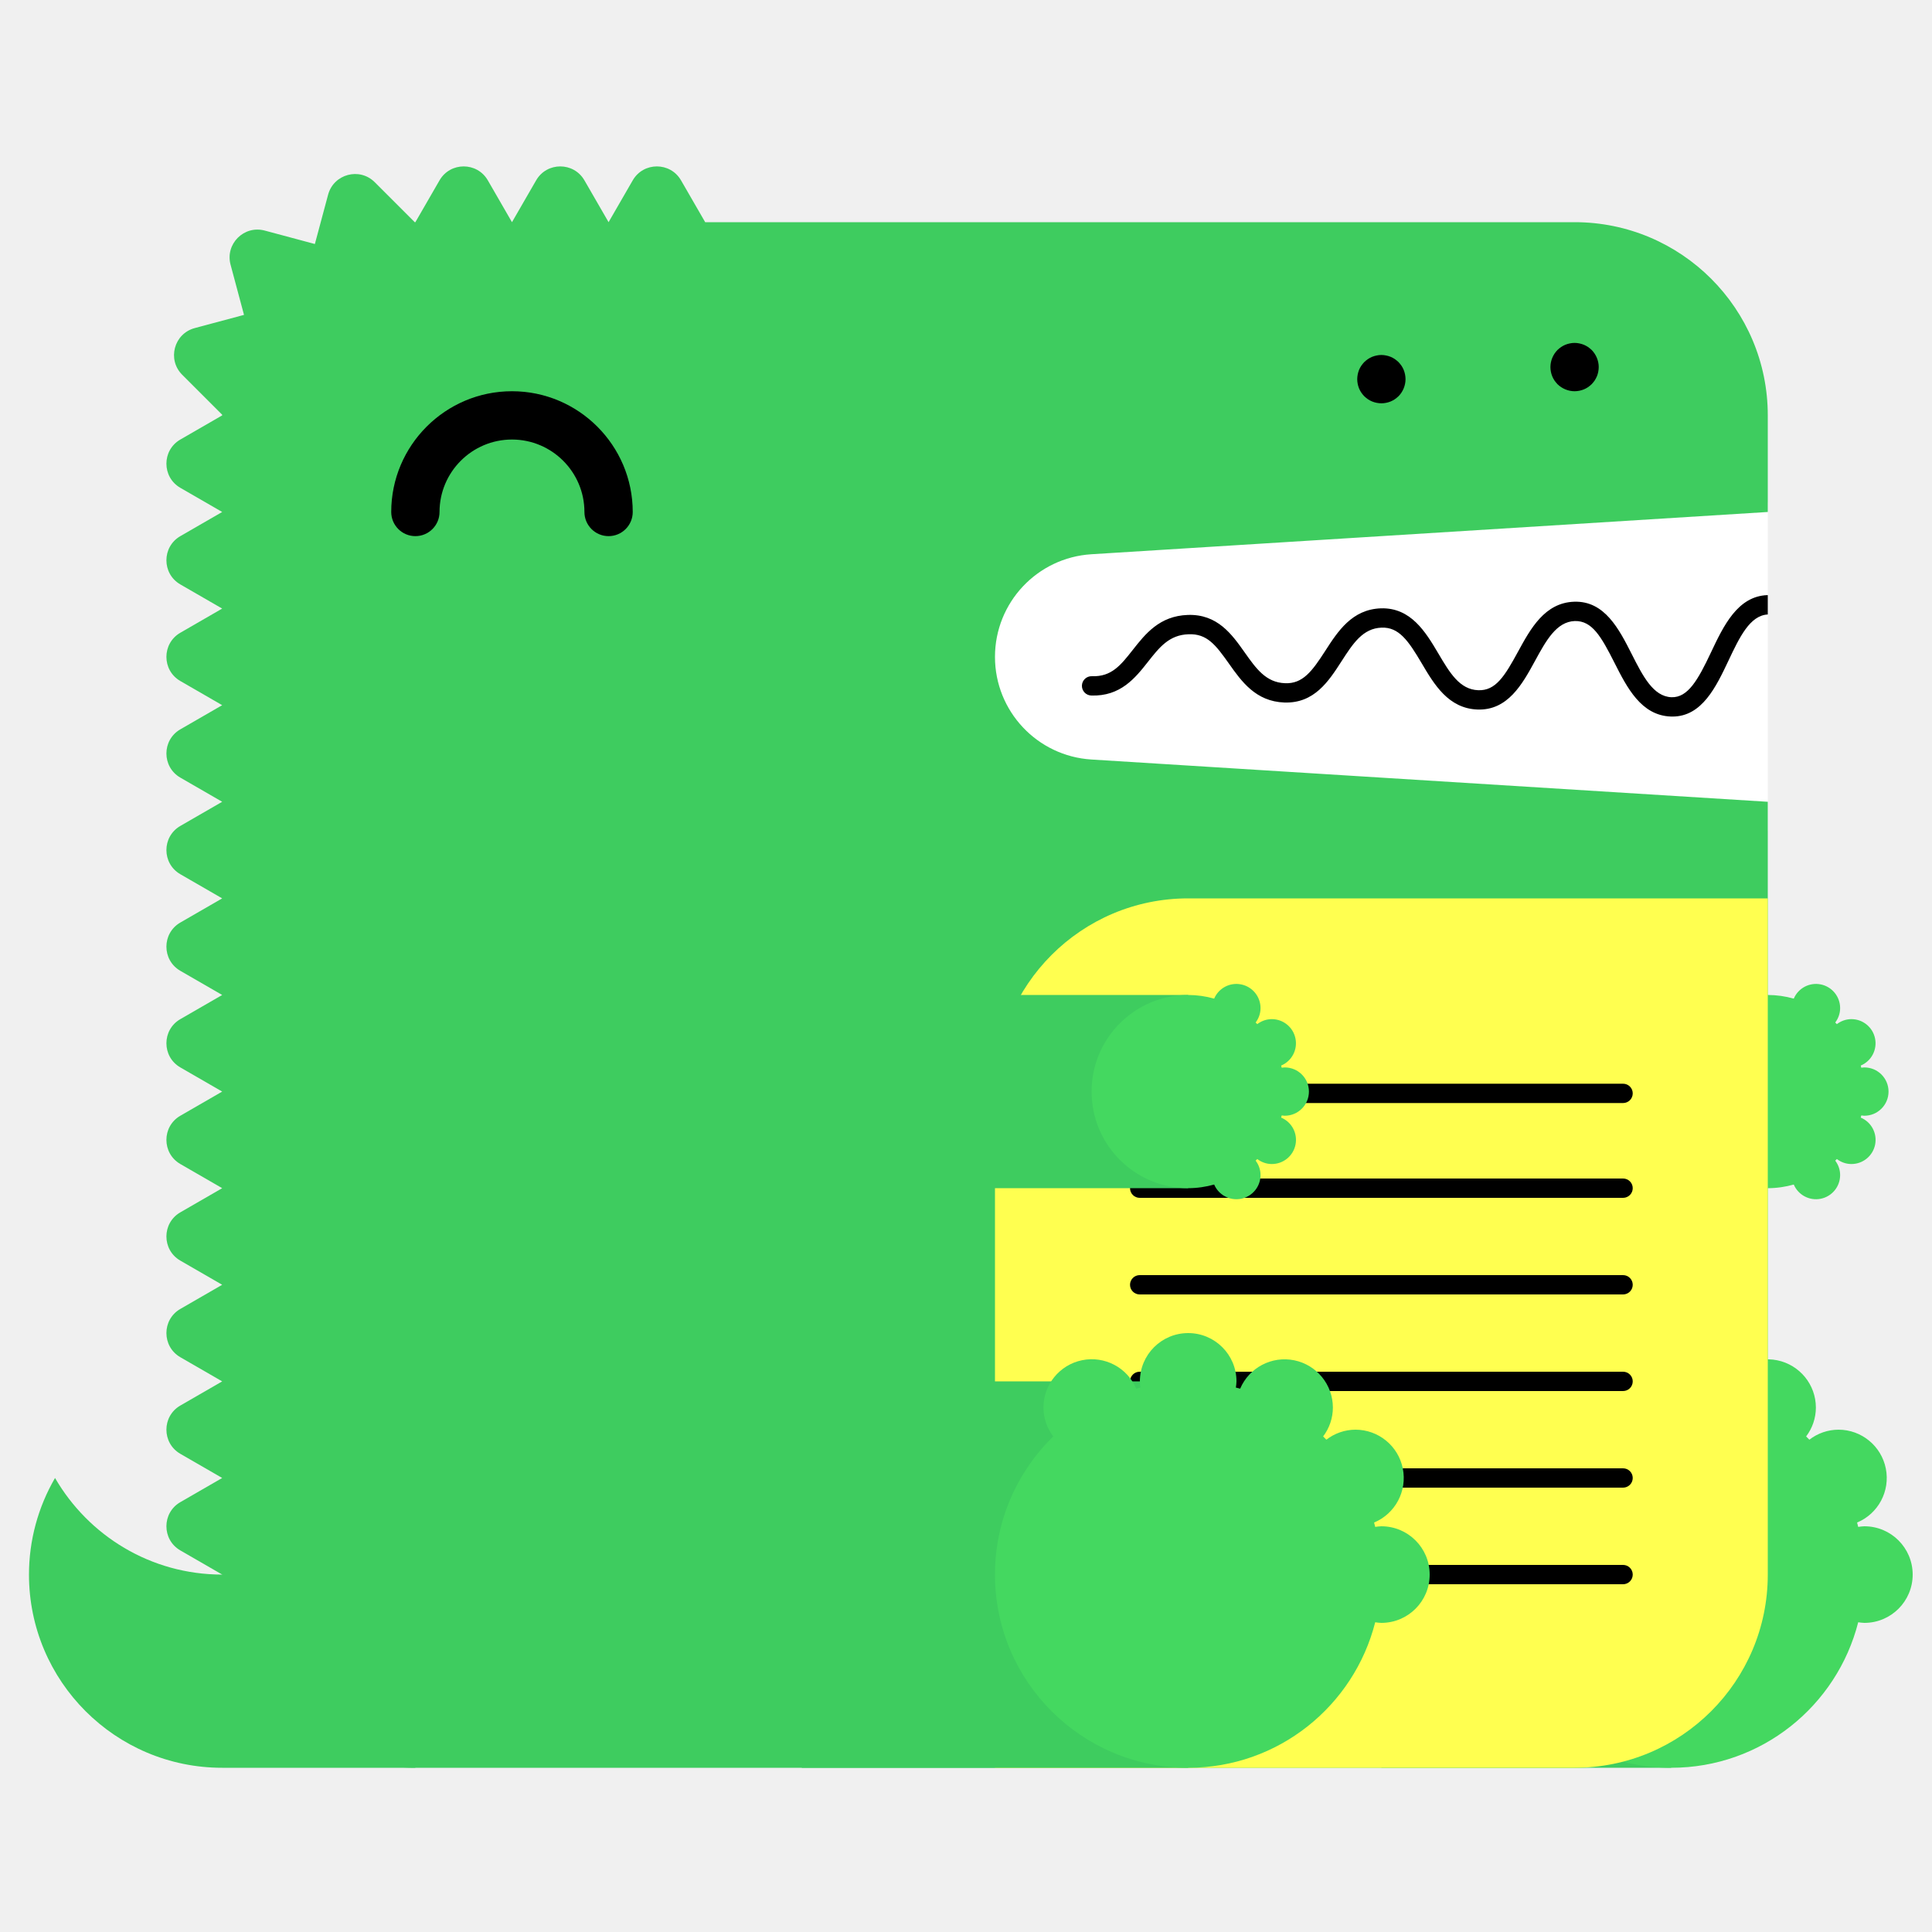
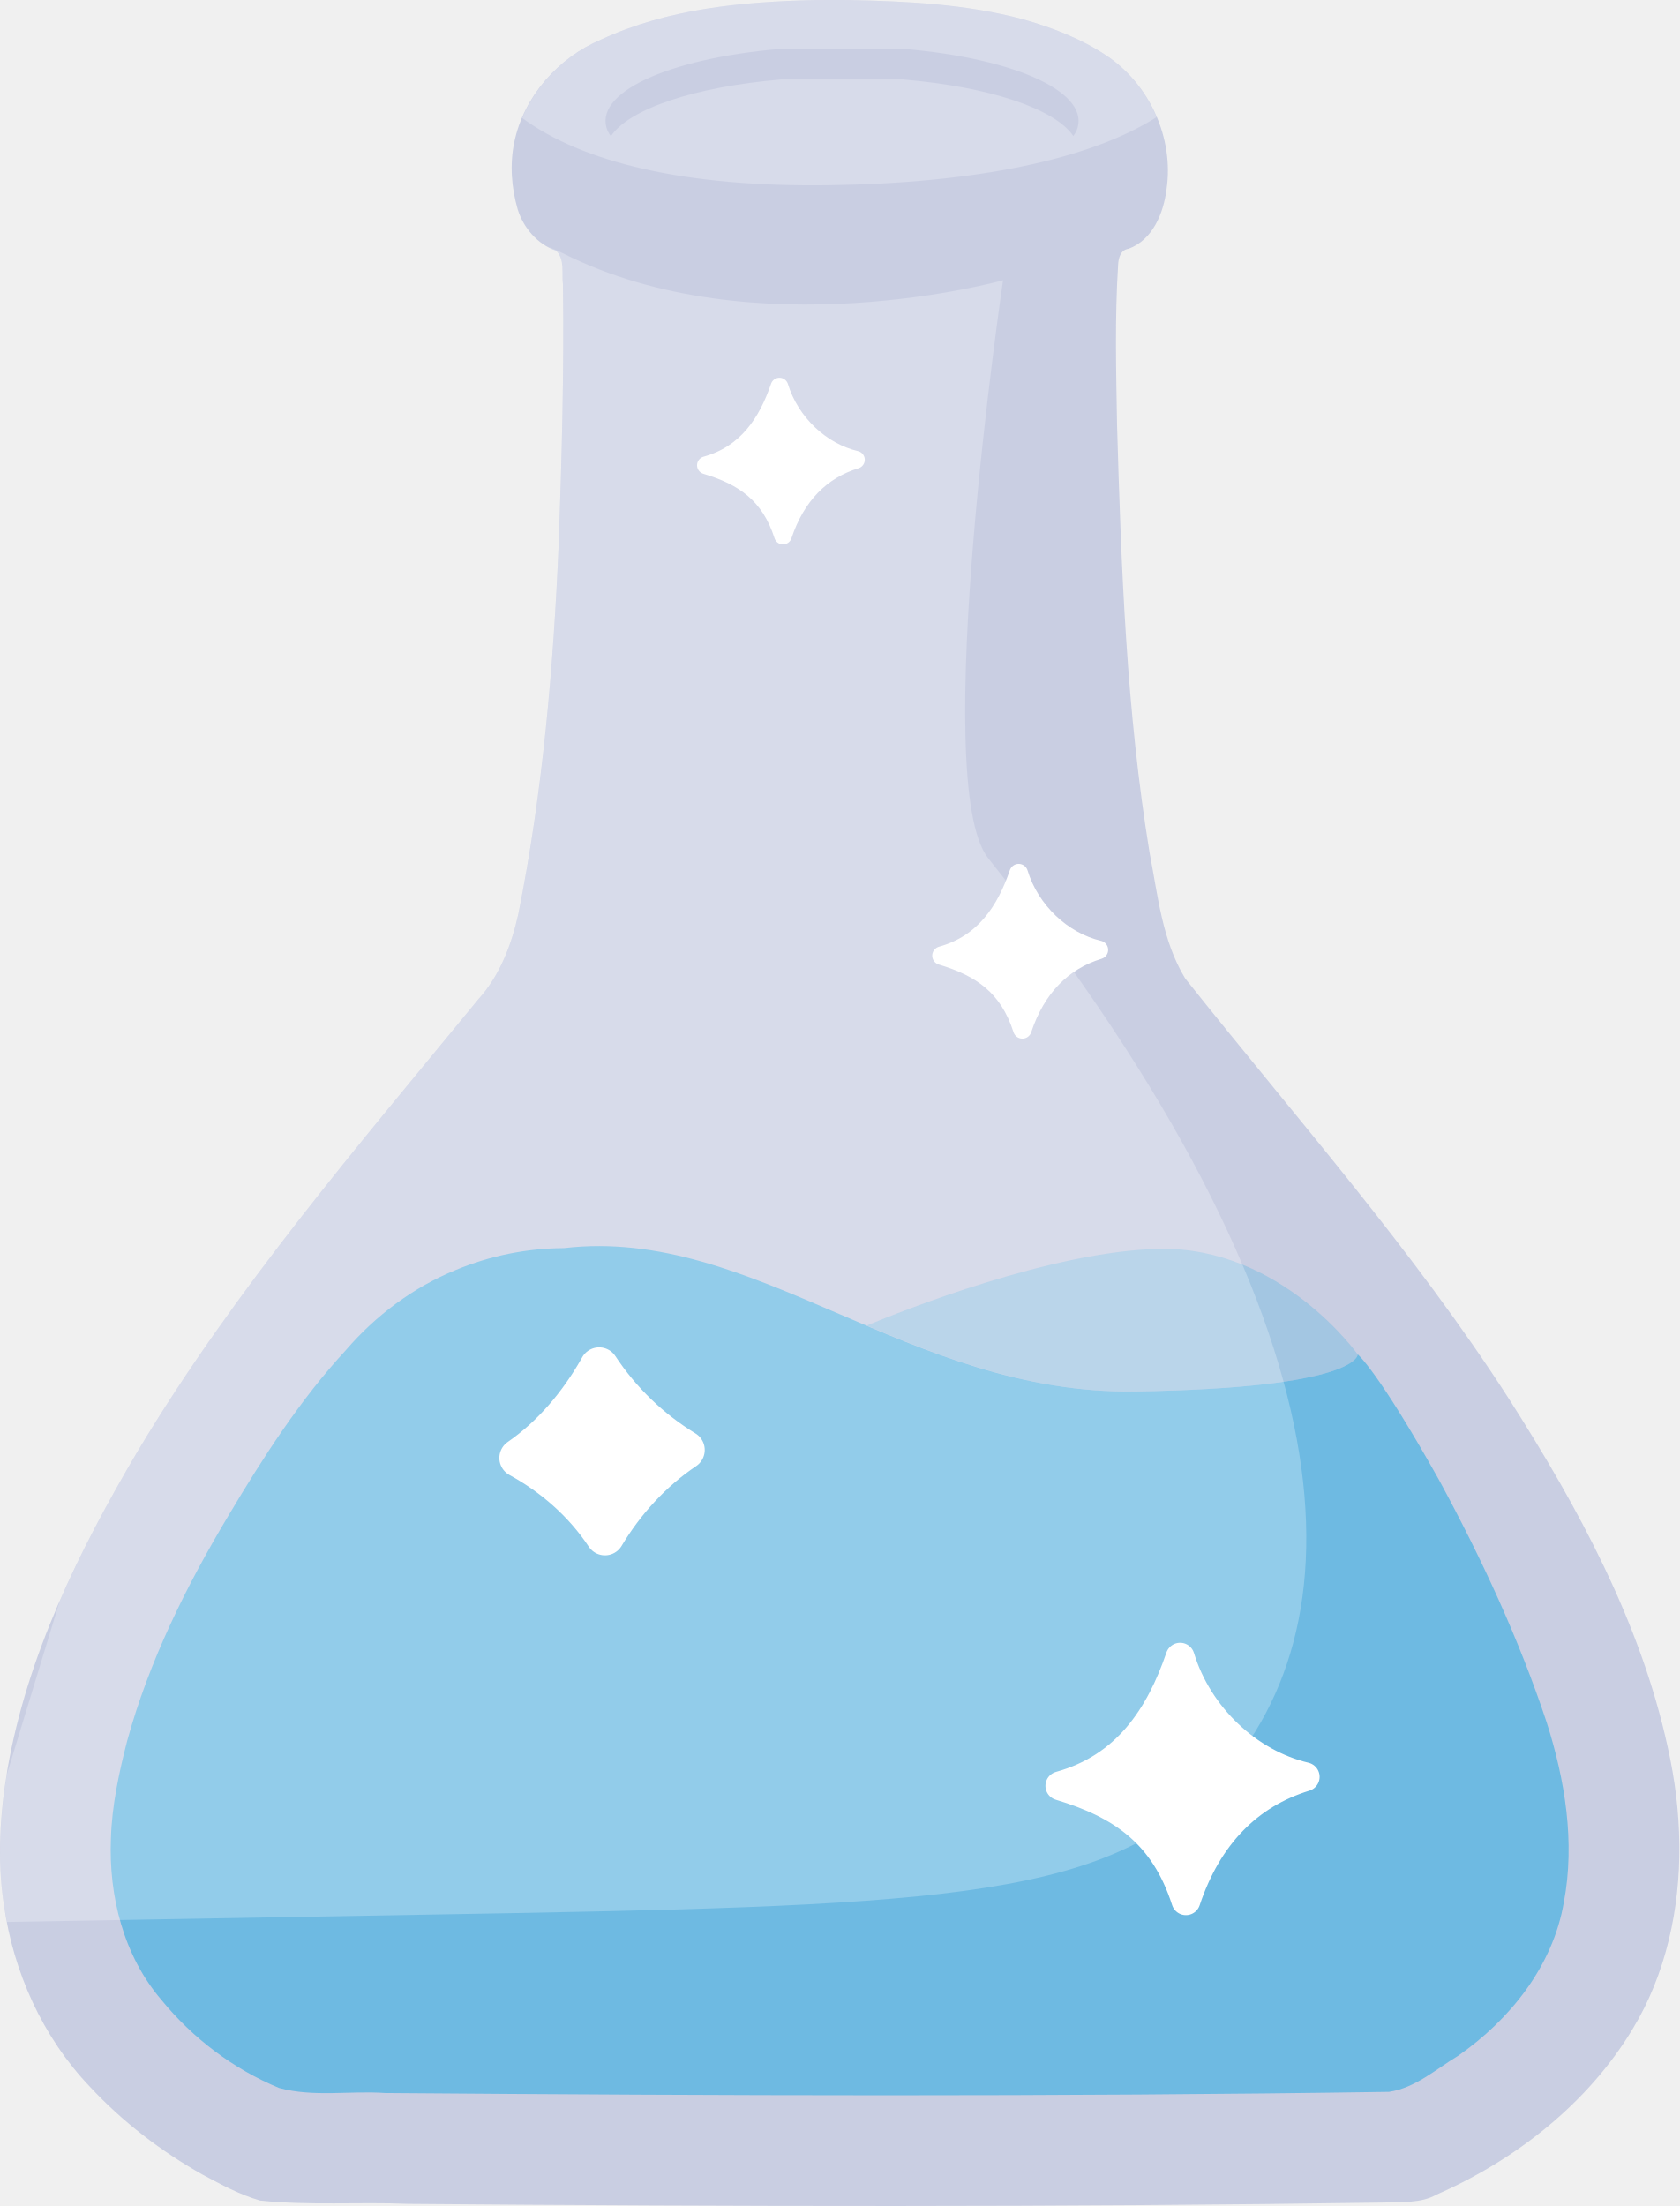
- <svg xmlns="http://www.w3.org/2000/svg" width="200" height="200" viewBox="0 0 200 200">
-   <g fill="none" fill-rule="evenodd">
-     <path fill="#FFF" d="M99 52h84v34H99z" />
-     <path d="M23 163c-7.398 0-13.843-4.027-17.303-10A19.886 19.886 0 0 0 3 163c0 11.046 8.954 20 20 20h20v-20H23z" fill="#3ECC5F" />
-     <path d="M112.98 57.376L183 53V43c0-11.046-8.954-20-20-20H73l-2.5-4.33c-1.112-1.925-3.889-1.925-5 0L63 23l-2.5-4.33c-1.111-1.925-3.889-1.925-5 0L53 23l-2.5-4.33c-1.111-1.925-3.889-1.925-5 0L43 23c-.022 0-.042.003-.065.003l-4.142-4.141c-1.57-1.571-4.252-.853-4.828 1.294l-1.369 5.104-5.192-1.392c-2.148-.575-4.111 1.389-3.535 3.536l1.39 5.193-5.102 1.367c-2.148.576-2.867 3.259-1.296 4.83l4.142 4.142c0 .021-.003.042-.003.064l-4.33 2.5c-1.925 1.111-1.925 3.889 0 5L23 53l-4.33 2.5c-1.925 1.111-1.925 3.889 0 5L23 63l-4.33 2.5c-1.925 1.111-1.925 3.889 0 5L23 73l-4.33 2.5c-1.925 1.111-1.925 3.889 0 5L23 83l-4.33 2.5c-1.925 1.111-1.925 3.889 0 5L23 93l-4.33 2.5c-1.925 1.111-1.925 3.889 0 5L23 103l-4.33 2.5c-1.925 1.111-1.925 3.889 0 5L23 113l-4.33 2.5c-1.925 1.111-1.925 3.889 0 5L23 123l-4.33 2.5c-1.925 1.111-1.925 3.889 0 5L23 133l-4.33 2.5c-1.925 1.111-1.925 3.889 0 5L23 143l-4.33 2.5c-1.925 1.111-1.925 3.889 0 5L23 153l-4.33 2.5c-1.925 1.111-1.925 3.889 0 5L23 163c0 11.046 8.954 20 20 20h120c11.046 0 20-8.954 20-20V83l-70.02-4.376A10.645 10.645 0 0 1 103 68c0-5.621 4.37-10.273 9.98-10.624" fill="#3ECC5F" />
-     <path fill="#3ECC5F" d="M143 183h30v-40h-30z" />
-     <path d="M193 158c-.219 0-.428.037-.639.064-.038-.15-.074-.301-.116-.451A5 5 0 0 0 190.32 148a4.96 4.96 0 0 0-3.016 1.036 26.531 26.531 0 0 0-.335-.336 4.955 4.955 0 0 0 1.011-2.987 5 5 0 0 0-9.599-1.959c-.148-.042-.297-.077-.445-.115.027-.211.064-.42.064-.639a5 5 0 0 0-5-5 5 5 0 0 0-5 5c0 .219.037.428.064.639-.148.038-.297.073-.445.115a4.998 4.998 0 0 0-9.599 1.959c0 1.125.384 2.151 1.011 2.987-3.717 3.632-6.031 8.693-6.031 14.3 0 11.046 8.954 20 20 20 9.339 0 17.16-6.41 19.361-15.064.211.027.42.064.639.064a5 5 0 0 0 5-5 5 5 0 0 0-5-5" fill="#44D860" />
-     <path fill="#3ECC5F" d="M153 123h30v-20h-30z" />
-     <path d="M193 115.5a2.5 2.5 0 1 0 0-5c-.109 0-.214.019-.319.032-.02-.075-.037-.15-.058-.225a2.501 2.501 0 0 0-.963-4.807c-.569 0-1.088.197-1.508.518a6.653 6.653 0 0 0-.168-.168c.314-.417.506-.931.506-1.494a2.5 2.5 0 0 0-4.8-.979A9.987 9.987 0 0 0 183 103c-5.522 0-10 4.478-10 10s4.478 10 10 10c.934 0 1.833-.138 2.69-.377a2.5 2.5 0 0 0 4.8-.979c0-.563-.192-1.077-.506-1.494.057-.055.113-.111.168-.168.42.321.939.518 1.508.518a2.5 2.5 0 0 0 .963-4.807c.021-.074.038-.15.058-.225.105.013.21.032.319.032" fill="#44D860" />
-     <path d="M63 55.5a2.5 2.5 0 0 1-2.5-2.5c0-4.136-3.364-7.5-7.5-7.5s-7.5 3.364-7.5 7.5a2.5 2.5 0 1 1-5 0c0-6.893 5.607-12.5 12.5-12.5S65.5 46.107 65.5 53a2.5 2.5 0 0 1-2.5 2.5" fill="#000" />
-     <path d="M103 183h60c11.046 0 20-8.954 20-20V93h-60c-11.046 0-20 8.954-20 20v70z" fill="#FFFF50" />
-     <path d="M168.02 124h-50.04a1 1 0 1 1 0-2h50.04a1 1 0 1 1 0 2m0 20h-50.04a1 1 0 1 1 0-2h50.04a1 1 0 1 1 0 2m0 20h-50.04a1 1 0 1 1 0-2h50.04a1 1 0 1 1 0 2m0-49.814h-50.04a1 1 0 1 1 0-2h50.04a1 1 0 1 1 0 2m0 19.814h-50.04a1 1 0 1 1 0-2h50.04a1 1 0 1 1 0 2m0 20h-50.04a1 1 0 1 1 0-2h50.04a1 1 0 1 1 0 2M183 61.611c-.012 0-.022-.006-.034-.005-3.09.105-4.552 3.196-5.842 5.923-1.346 2.85-2.387 4.703-4.093 4.647-1.889-.068-2.969-2.202-4.113-4.46-1.314-2.594-2.814-5.536-5.963-5.426-3.046.104-4.513 2.794-5.807 5.167-1.377 2.528-2.314 4.065-4.121 3.994-1.927-.07-2.951-1.805-4.136-3.813-1.321-2.236-2.848-4.75-5.936-4.664-2.994.103-4.465 2.385-5.763 4.4-1.373 2.13-2.335 3.428-4.165 3.351-1.973-.07-2.992-1.51-4.171-3.177-1.324-1.873-2.816-3.993-5.895-3.89-2.928.1-4.399 1.97-5.696 3.618-1.232 1.564-2.194 2.802-4.229 2.724a1 1 0 0 0-.072 2c3.017.101 4.545-1.8 5.872-3.487 1.177-1.496 2.193-2.787 4.193-2.855 1.926-.082 2.829 1.115 4.195 3.045 1.297 1.834 2.769 3.914 5.731 4.021 3.103.104 4.596-2.215 5.918-4.267 1.182-1.834 2.202-3.417 4.15-3.484 1.793-.067 2.769 1.35 4.145 3.681 1.297 2.197 2.766 4.686 5.787 4.796 3.125.108 4.634-2.62 5.949-5.035 1.139-2.088 2.214-4.06 4.119-4.126 1.793-.042 2.728 1.595 4.111 4.33 1.292 2.553 2.757 5.445 5.825 5.556l.169.003c3.064 0 4.518-3.075 5.805-5.794 1.139-2.41 2.217-4.68 4.067-4.773v-2z" fill="#000" />
-     <path fill="#3ECC5F" d="M83 183h40v-40H83z" />
-     <path d="M143 158c-.219 0-.428.037-.639.064-.038-.15-.074-.301-.116-.451A5 5 0 0 0 140.32 148a4.96 4.96 0 0 0-3.016 1.036 26.531 26.531 0 0 0-.335-.336 4.955 4.955 0 0 0 1.011-2.987 5 5 0 0 0-9.599-1.959c-.148-.042-.297-.077-.445-.115.027-.211.064-.42.064-.639a5 5 0 0 0-5-5 5 5 0 0 0-5 5c0 .219.037.428.064.639-.148.038-.297.073-.445.115a4.998 4.998 0 0 0-9.599 1.959c0 1.125.384 2.151 1.011 2.987-3.717 3.632-6.031 8.693-6.031 14.3 0 11.046 8.954 20 20 20 9.339 0 17.16-6.41 19.361-15.064.211.027.42.064.639.064a5 5 0 0 0 5-5 5 5 0 0 0-5-5" fill="#44D860" />
-     <path fill="#3ECC5F" d="M83 123h40v-20H83z" />
-     <path d="M133 115.5a2.5 2.5 0 1 0 0-5c-.109 0-.214.019-.319.032-.02-.075-.037-.15-.058-.225a2.501 2.501 0 0 0-.963-4.807c-.569 0-1.088.197-1.508.518a6.653 6.653 0 0 0-.168-.168c.314-.417.506-.931.506-1.494a2.5 2.5 0 0 0-4.8-.979A9.987 9.987 0 0 0 123 103c-5.522 0-10 4.478-10 10s4.478 10 10 10c.934 0 1.833-.138 2.69-.377a2.5 2.5 0 0 0 4.8-.979c0-.563-.192-1.077-.506-1.494.057-.055.113-.111.168-.168.42.321.939.518 1.508.518a2.5 2.5 0 0 0 .963-4.807c.021-.074.038-.15.058-.225.105.013.21.032.319.032" fill="#44D860" />
-     <path d="M143 41.75c-.16 0-.33-.02-.49-.05a2.52 2.52 0 0 1-.47-.14c-.15-.06-.29-.14-.431-.23-.13-.09-.259-.2-.38-.31-.109-.12-.219-.24-.309-.38s-.17-.28-.231-.43a2.619 2.619 0 0 1-.189-.96c0-.16.02-.33.05-.49.03-.16.08-.31.139-.47.061-.15.141-.29.231-.43.09-.13.2-.26.309-.38.121-.11.25-.22.38-.31.141-.09.281-.17.431-.23.149-.06.31-.11.47-.14.32-.07.65-.07.98 0 .159.03.32.08.47.14.149.06.29.14.43.23.13.09.259.2.38.31.11.12.22.25.31.38.09.14.17.28.23.43.06.16.11.31.14.47.029.16.05.33.05.49 0 .66-.271 1.31-.73 1.77-.121.11-.25.22-.38.31-.14.09-.281.17-.43.23a2.565 2.565 0 0 1-.96.19m20-1.25c-.66 0-1.3-.27-1.771-.73a3.802 3.802 0 0 1-.309-.38c-.09-.14-.17-.28-.231-.43a2.619 2.619 0 0 1-.189-.96c0-.66.27-1.3.729-1.77.121-.11.25-.22.38-.31.141-.09.281-.17.431-.23.149-.06.31-.11.47-.14.32-.07.66-.07.98 0 .159.03.32.08.47.14.149.06.29.14.43.23.13.09.259.2.38.31.459.47.73 1.11.73 1.77 0 .16-.021.33-.05.49-.03.16-.08.32-.14.47-.07.15-.14.29-.23.43-.09.13-.2.26-.31.38-.121.11-.25.22-.38.31-.14.09-.281.17-.43.23a2.565 2.565 0 0 1-.96.19" fill="#000" />
+ <svg xmlns="http://www.w3.org/2000/svg" xml:space="preserve" width="547.634" height="719.333" viewBox="0 0 144.895 190.324">
+   <g style="display:inline">
+     <path d="M103.885 32.447c-6.23.145-12.654.742-18.395 3.415-3.65 1.53-6.653 4.892-7.472 8.841-.4 1.921-.247 3.95.3 5.824.508 1.6 1.712 2.995 3.311 3.547.77.747.468 1.95.587 2.92.107 7.433-.104 14.867-.362 22.294-.458 10.724-1.378 21.463-3.487 32-.594 2.682-1.607 5.34-3.482 7.4-10.323 12.588-20.988 24.976-29.372 38.972-5.016 8.5-9.521 17.595-11.224 27.419-.646 3.815-.9 7.841-.318 11.652.83 5.862 3.34 11.455 7.44 15.756 2.818 3.03 6.163 5.58 9.732 7.585 1.604.857 3.171 1.714 4.937 2.223 4.246.447 8.522.113 12.78.288 28.08.23 56.164.295 84.243-.116 1.514-.086 3.128.092 4.497-.688 6.79-2.977 13.018-7.833 16.895-14.26 2.9-4.77 4.102-10.425 4.043-15.918-.033-2.866-.365-5.562-.995-8.39-2.354-10.832-7.734-20.699-13.637-29.972-8.289-12.902-18.487-24.403-28.003-36.383-1.987-3.258-2.355-7.15-3.067-10.819-2.002-12.204-2.454-24.592-2.812-36.934-.077-4.592-.202-9.195.091-13.78.024-.598.202-1.325.899-1.415 2.093-.772 3.02-3.076 3.28-5.133.657-4.428-1.475-9.073-5.19-11.545-2.122-1.423-4.68-2.421-7.188-3.125-4.9-1.31-9.985-1.56-15.01-1.66-1.007-.008-2.014.002-3.021.002" style="display:inline;opacity:1;fill:#c9cee2;fill-opacity:1;stroke:none;stroke-width:3.465;stroke-linecap:round;stroke-linejoin:round" transform="translate(-33.645 -32.442)" />
+     <path d="M133.705 140.19c-9.23.163-22.25 5.357-25.275 6.615 7.052 2.992 14.479 5.813 23.12 5.685 19.376-.288 19.238-3.178 19.236-3.196-.01-.016-6.587-9.291-17.081-9.105" style="display:inline;opacity:.42;mix-blend-mode:darken;fill:#6ebae2;fill-opacity:1;fill-rule:nonzero;stroke-width:3.5;stroke-linecap:round;stroke-linejoin:round" transform="translate(-33.645 -32.442)" />
+     <path d="M150.788 149.29s.2 2.91-19.238 3.2c-19.438.289-32.857-14.289-49.245-12.365a24.6 24.6 0 0 0-9.336 1.887c-3.666 1.491-6.906 3.923-9.484 6.916-3.942 4.27-7.135 9.247-10.114 14.248-3.661 6.113-6.865 12.574-8.756 19.469-.7 2.704-1.324 5.617-1.4 8.419-.198 4.949 1.088 10.116 4.365 13.93 2.693 3.303 6.21 5.958 10.144 7.59 2.99.813 6.114.22 9.163.435 28.864.226 57.735.333 86.597-.101 2.272-.334 4.043-1.95 5.947-3.098 4.495-3.12 8.207-7.767 9.143-13.265.985-5.186.095-10.552-1.471-15.485-2.409-7.262-5.657-14.227-9.3-20.946-5.3-9.465-7.015-10.833-7.015-10.833" style="display:inline;opacity:1;fill:#6ebae2;fill-opacity:1;stroke:none;stroke-width:3.465;stroke-linecap:round;stroke-linejoin:round" transform="translate(-33.645 -32.442)" />
+     <path d="M106.906 32.445c-1.007-.008-2.014.002-3.021.002-6.23.145-12.653.742-18.395 3.415-2.984 1.25-5.514 3.737-6.794 6.757 5.162 3.802 13.954 5.99 26.565 5.802 12.565-.187 22.404-2.21 28.18-5.876-.905-2.135-2.397-4.024-4.337-5.315-2.122-1.423-4.68-2.421-7.188-3.125-4.9-1.31-9.985-1.56-15.01-1.66m-5.891 4.21h10.564c9.892.837 16.287 3.86 14.95 7.067a3 3 0 0 1-.278.455c-1.604-2.367-7.271-4.25-14.672-4.876h-10.564c-7.411.63-13.076 2.52-14.662 4.892a3 3 0 0 1-.288-.471c-1.338-3.207 5.058-6.23 14.95-7.067m-20.06 17.081c.222.12.434.255.675.338.77.747.467 1.95.586 2.92.107 7.433-.104 14.867-.362 22.295-.458 10.723-1.377 21.462-3.487 31.998-.594 2.683-1.607 5.342-3.483 7.4-10.322 12.59-20.988 24.976-29.372 38.973-2.45 4.154-4.773 8.452-6.713 12.905l-4.582 15.028c-.583 3.663-.802 7.496-.246 11.138.072.513.174 1.02.272 1.529l35.897-.625c43.704-.76 58.355-1.112 67.986-10.93 13.305-13.56 12.839-39.981-19.216-80.216-5.134-6.443 1.278-49.866 1.278-49.866s-21.446 6.015-37.998-2.338c-.448-.226-.818-.36-1.234-.549" style="opacity:.251;mix-blend-mode:color-dodge;fill:#fff;fill-opacity:1;fill-rule:nonzero;stroke:none;stroke-width:3.465;stroke-linecap:round;stroke-linejoin:round;stroke-opacity:1" transform="translate(-33.645 -32.442)" />
+   </g>
+   <g style="display:inline">
+     <path d="M94.551 72.585c3.511-.973 5.28-3.667 6.345-6.786.952 3.12 3.606 5.608 6.598 6.31-2.993.916-5.147 3.105-6.292 6.537-1.144-3.557-3.408-5.088-6.65-6.06" style="display:inline;fill:#fff;fill-opacity:1;stroke:#fff;stroke-width:1.53;stroke-linecap:round;stroke-linejoin:round;stroke-dasharray:none;stroke-opacity:1;paint-order:fill markers stroke" transform="translate(-33.645 -32.442)" />
+     <path d="M125.096 186.515c5.738-1.59 8.629-5.994 10.37-11.092 1.555 5.099 5.894 9.167 10.784 10.314-4.89 1.497-8.413 5.075-10.284 10.685-1.87-5.814-5.57-8.317-10.87-9.907" style="opacity:1;fill:#fff;fill-opacity:1;stroke:#fff;stroke-width:2.5;stroke-linecap:round;stroke-linejoin:round;stroke-dasharray:none;stroke-opacity:1;paint-order:fill markers stroke" transform="translate(-33.645 -32.442)" />
+     <path d="M85.244 150.531c-1.712 3-3.986 5.724-6.84 7.698 2.961 1.614 5.568 3.91 7.435 6.727 1.75-2.925 4.103-5.509 6.936-7.415a23.6 23.6 0 0 1-7.436-7.18l-.065.117z" style="fill:#fff;fill-opacity:1;stroke:#fff;stroke-width:3.35;stroke-linecap:round;stroke-linejoin:round;stroke-dasharray:none;stroke-opacity:1;paint-order:fill markers stroke" transform="translate(-33.645 -32.442)" />
+     <path d="M114.88 114.89c3.682-1.02 5.537-3.846 6.655-7.117.998 3.272 3.782 5.882 6.92 6.619-3.139.96-5.399 3.256-6.6 6.856-1.2-3.73-3.574-5.337-6.975-6.357" style="fill:#fff;fill-opacity:1;stroke:#fff;stroke-width:1.604;stroke-linecap:round;stroke-linejoin:round;stroke-dasharray:none;stroke-opacity:1;paint-order:fill markers stroke" transform="translate(-33.645 -32.442)" />
  </g>
</svg>
